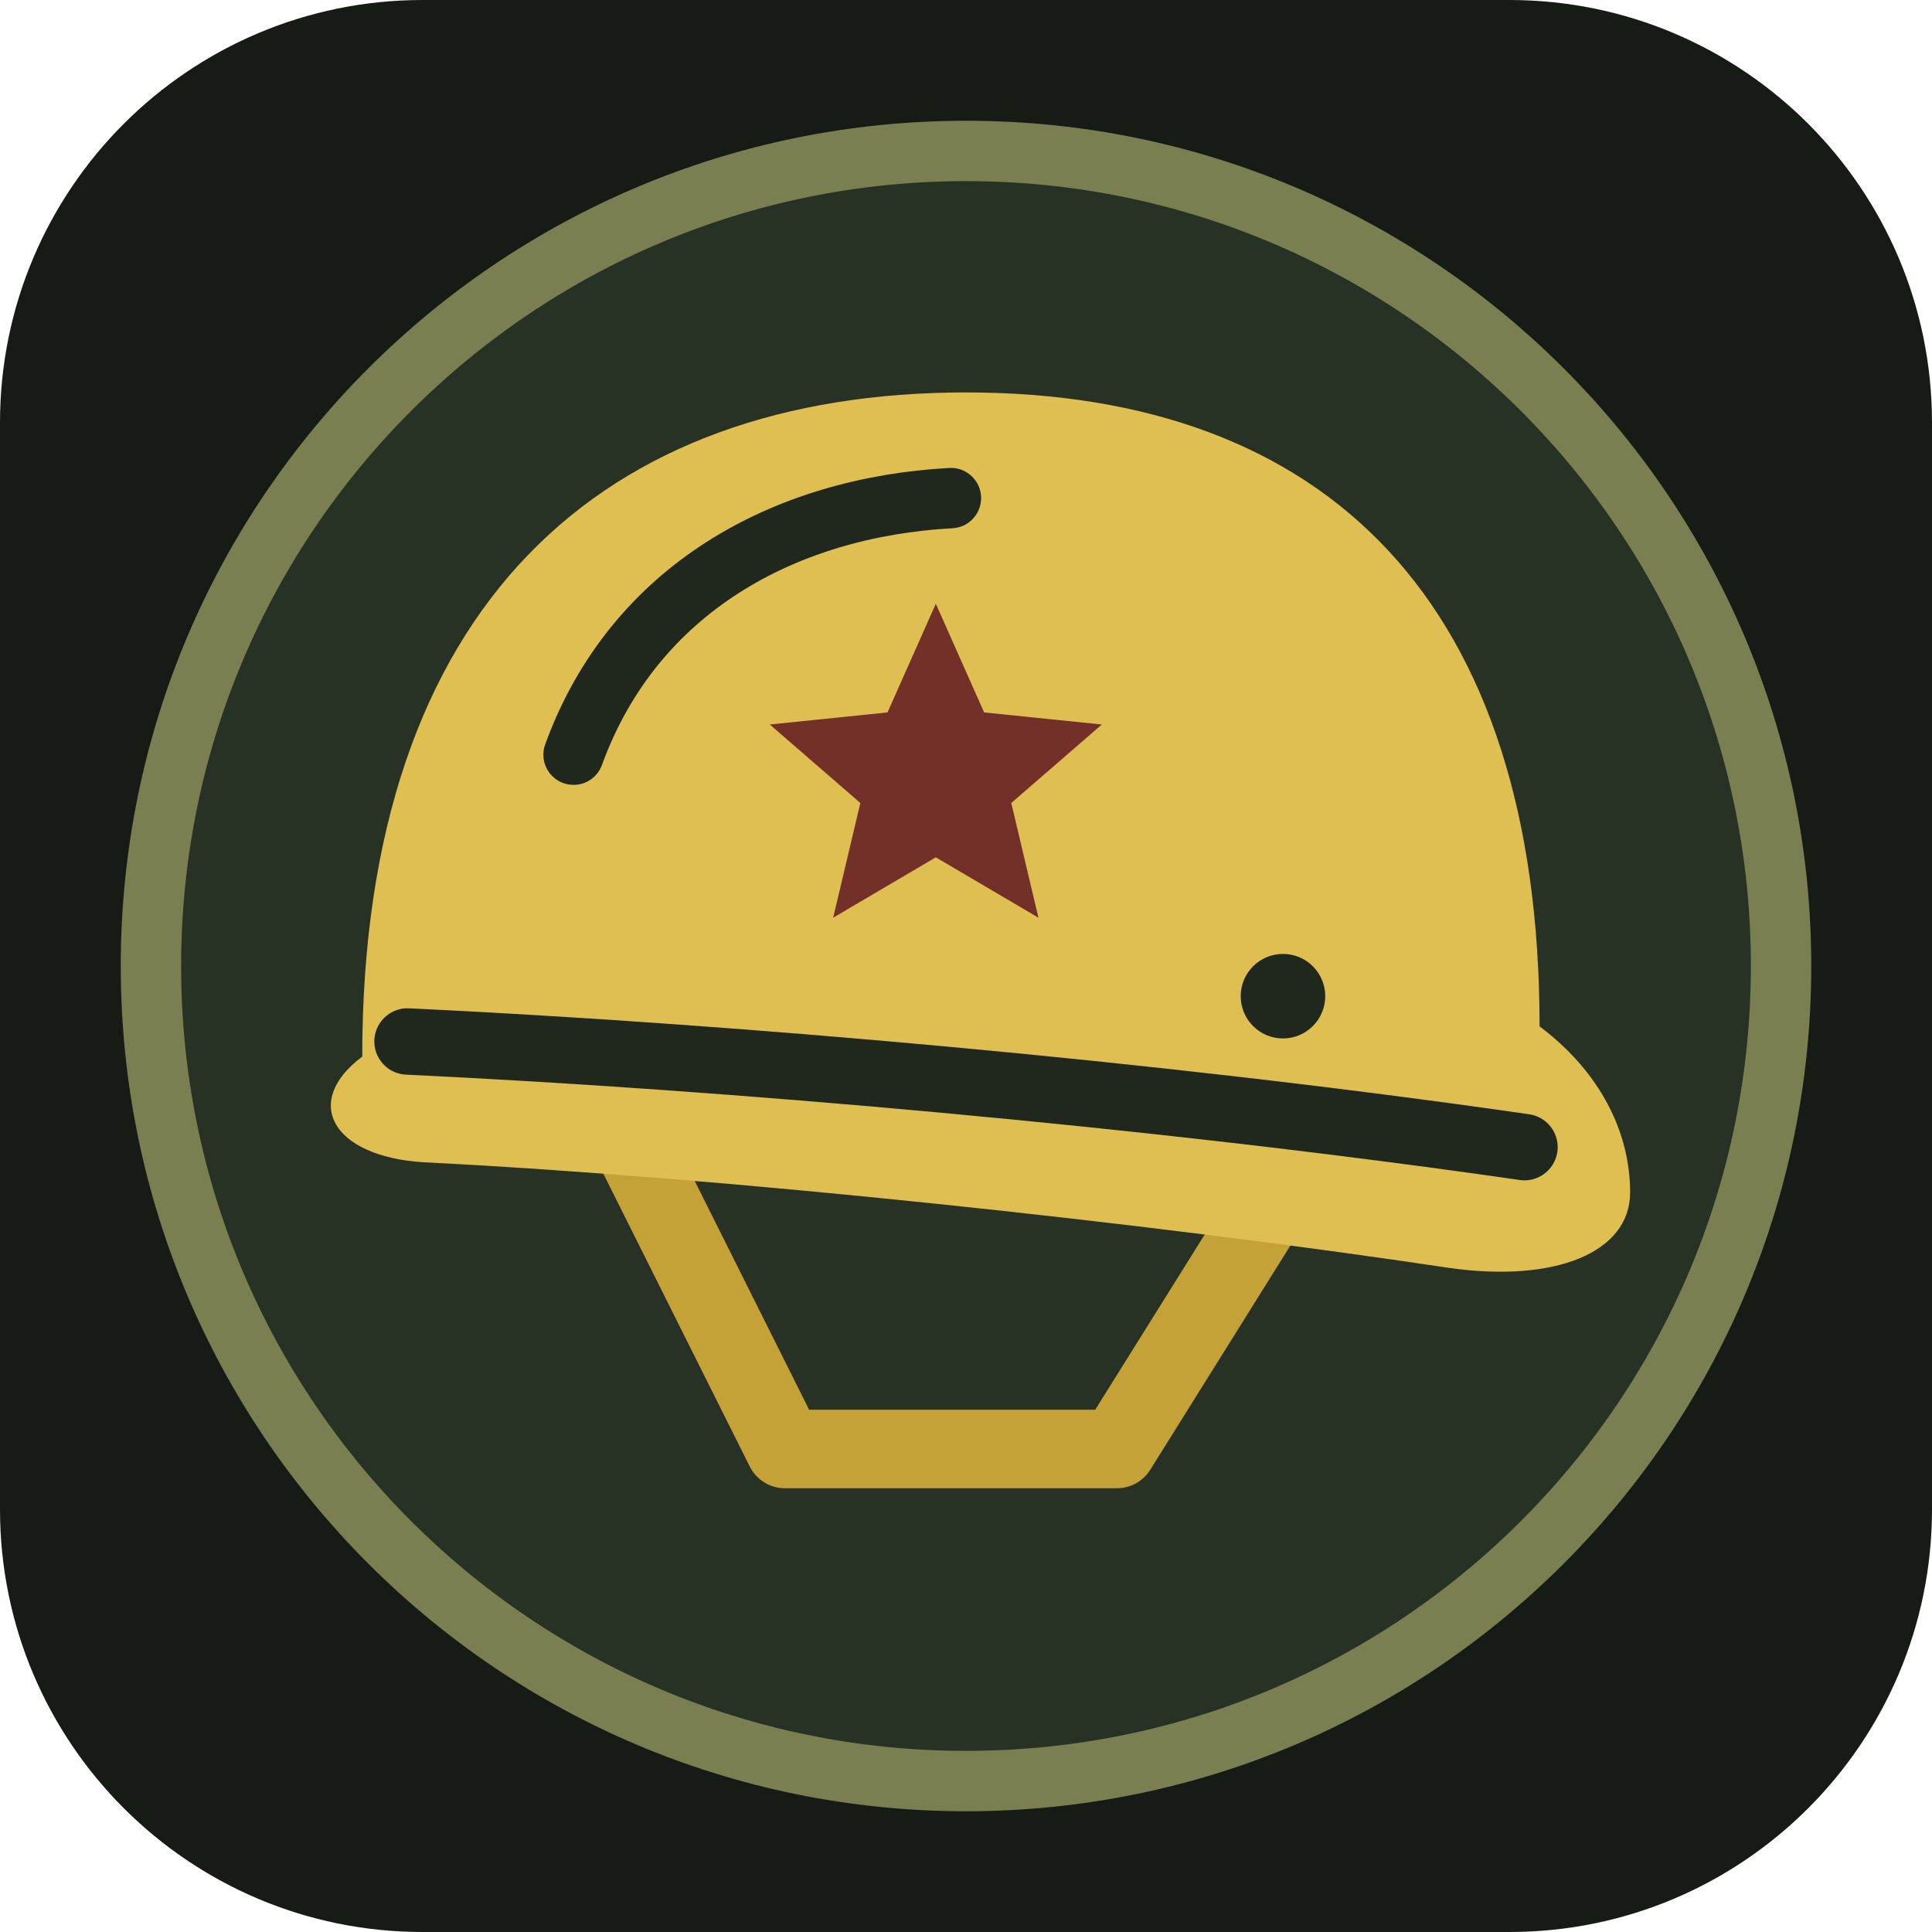
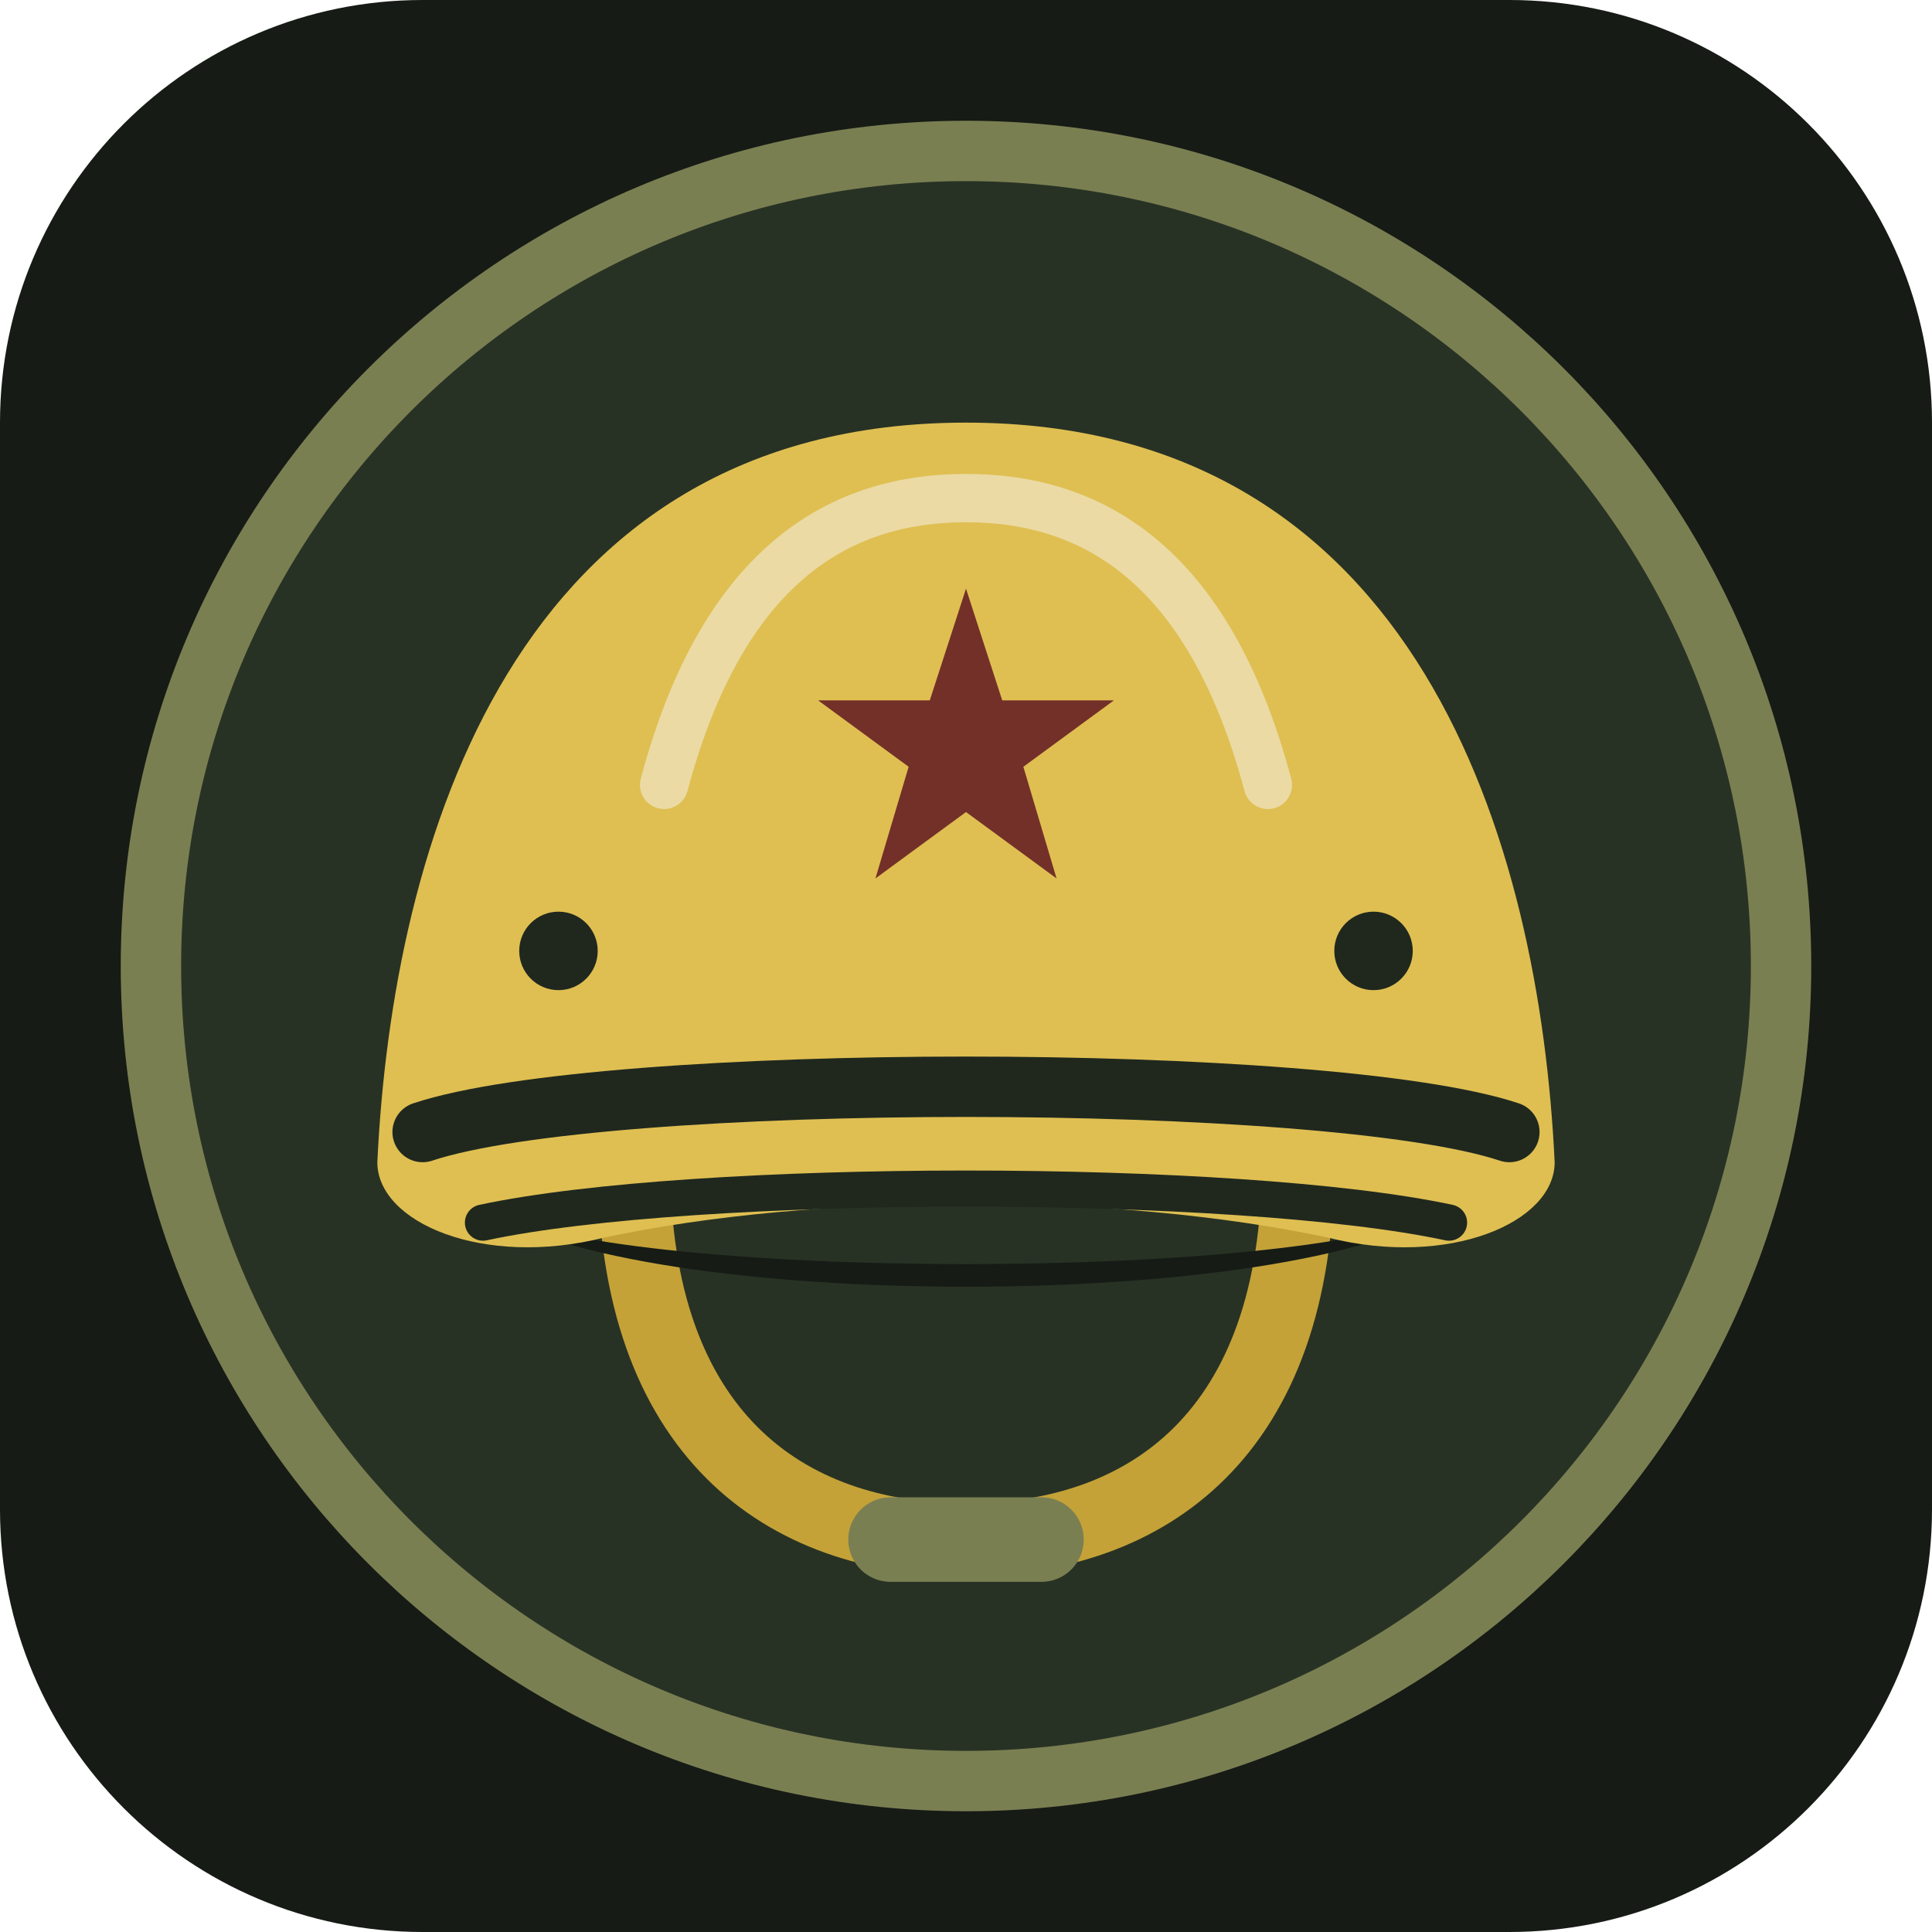
<svg xmlns="http://www.w3.org/2000/svg" viewBox="0 0 64 64" fill="none">
  <rect width="64" height="64" rx="14" fill="#161B15" />
  <circle cx="32" cy="32" r="27" fill="#283224" stroke="#7A7F52" stroke-width="2" />
-   <path d="M21 38 L26 48 H37 L42 40" stroke="#C4A238" stroke-width="2.6" stroke-linecap="round" stroke-linejoin="round" />
-   <path d="M12 35 C12 20 20 13 32 13 C44 13 51 20 51 34 C53 35.5 54 37.5 54 39.5 C54 41.5 51.5 42.5 48 42 C38 40.5 24 39 14 38.5 C11 38.3 10 36.5 12 35 Z" fill="#DFBF52" />
-   <path d="M13.5 34.5 C24 35 38 36.2 50.5 38" stroke="#20281E" stroke-width="2.2" stroke-linecap="round" />
-   <path d="M19 25 C21 19.5 26 16.8 31.5 16.5" stroke="#20281E" stroke-width="2" stroke-linecap="round" />
-   <polygon points="31,20 32.6,23.6 36.5,24 33.5,26.6 34.4,30.4 31,28.4 27.6,30.4 28.5,26.6 25.5,24 29.4,23.6" fill="#733028" />
-   <circle cx="42.5" cy="33" r="1.4" fill="#20281E" />
+   <path d="M21 38.5 C21 47.5, 26 51, 32 51 C38 51, 43 47.5, 43 38.5" stroke="#C4A238" stroke-width="2.4" stroke-linecap="round" fill="none" />
+   <path d="M29.5 51 H34.5" stroke="#7A7F52" stroke-width="2.8" stroke-linecap="round" />
+   <path d="M16 40 C21 43.5, 43 43.5, 48 40 C44 42.5, 20 42.5, 16 40 Z" fill="#161B15" />
+   <path d="M12.5 38.5 C13 28, 17 14, 32 14 C47 14, 51 28, 51.5 38.5 C51.5 40.5, 48 42, 44 41 C37 39.5, 27 39.5, 20 41 C16 42, 12.5 40.5, 12.5 38.5 Z" fill="#DFBF52" />
+   <path d="M14 37.5 C20 35.5, 44 35.5, 50 37.5" stroke="#20281E" stroke-width="2" stroke-linecap="round" />
+   <path d="M16 40.5 C23 39, 41 39, 48 40.5" stroke="#20281E" stroke-width="1.2" stroke-linecap="round" />
+   <path d="M22 26 C24 18.5, 28 16.5, 32 16.5 C36 16.5, 40 18.5, 42 26" stroke="#F4F1E8" stroke-width="1.6" stroke-linecap="round" opacity="0.55" />
+   <circle cx="18.5" cy="31.5" r="1.3" fill="#20281E" />
+   <circle cx="45.5" cy="31.5" r="1.3" fill="#20281E" />
+   <polygon points="32,19.5 33.2,23.2 36.9,23.2 33.9,25.4 35,29.1 32,26.9 29,29.1 30.1,25.4 27.1,23.2 30.8,23.2" fill="#733028" />
</svg>
